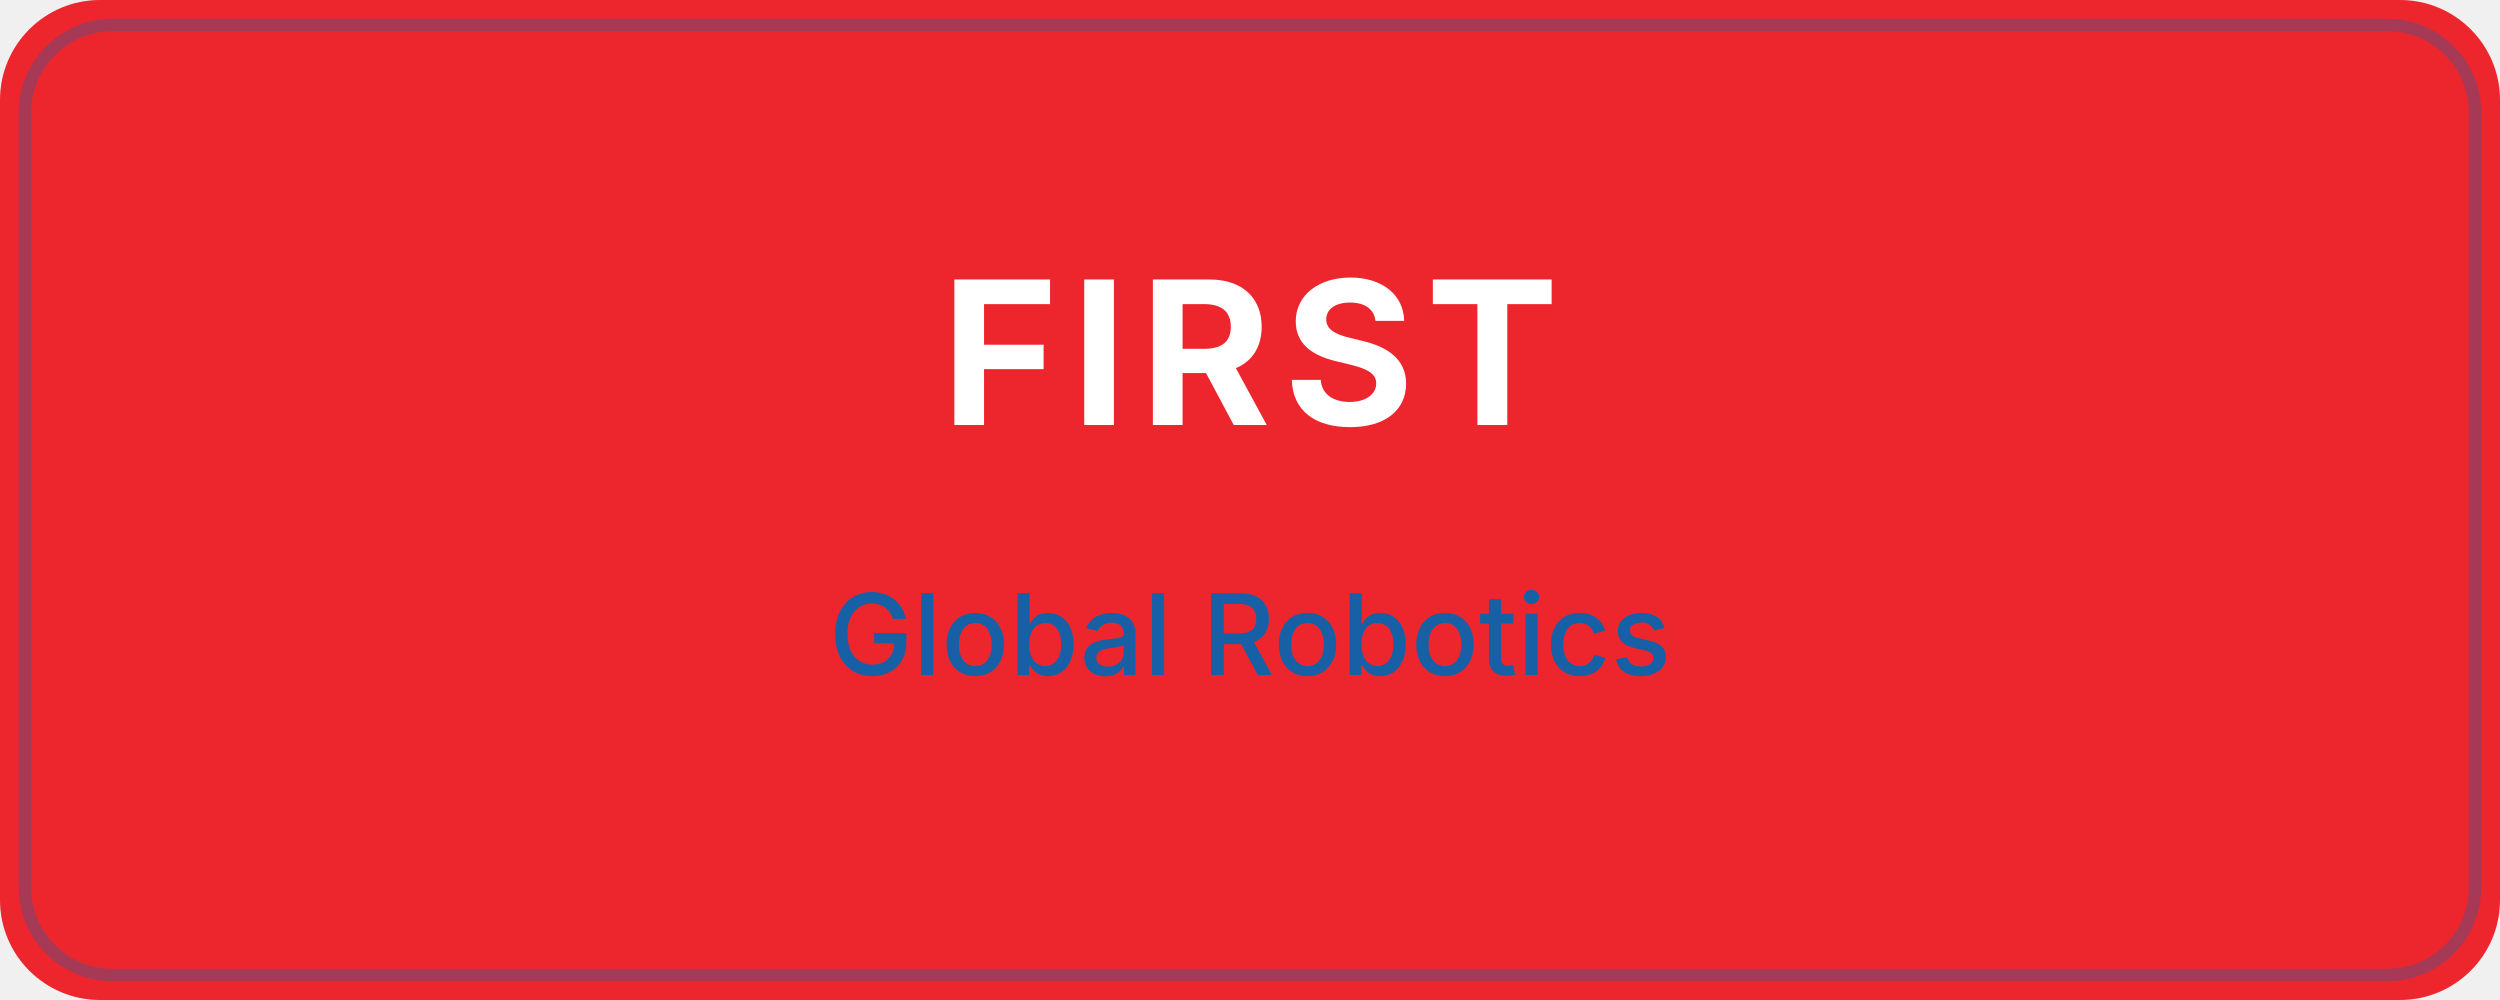
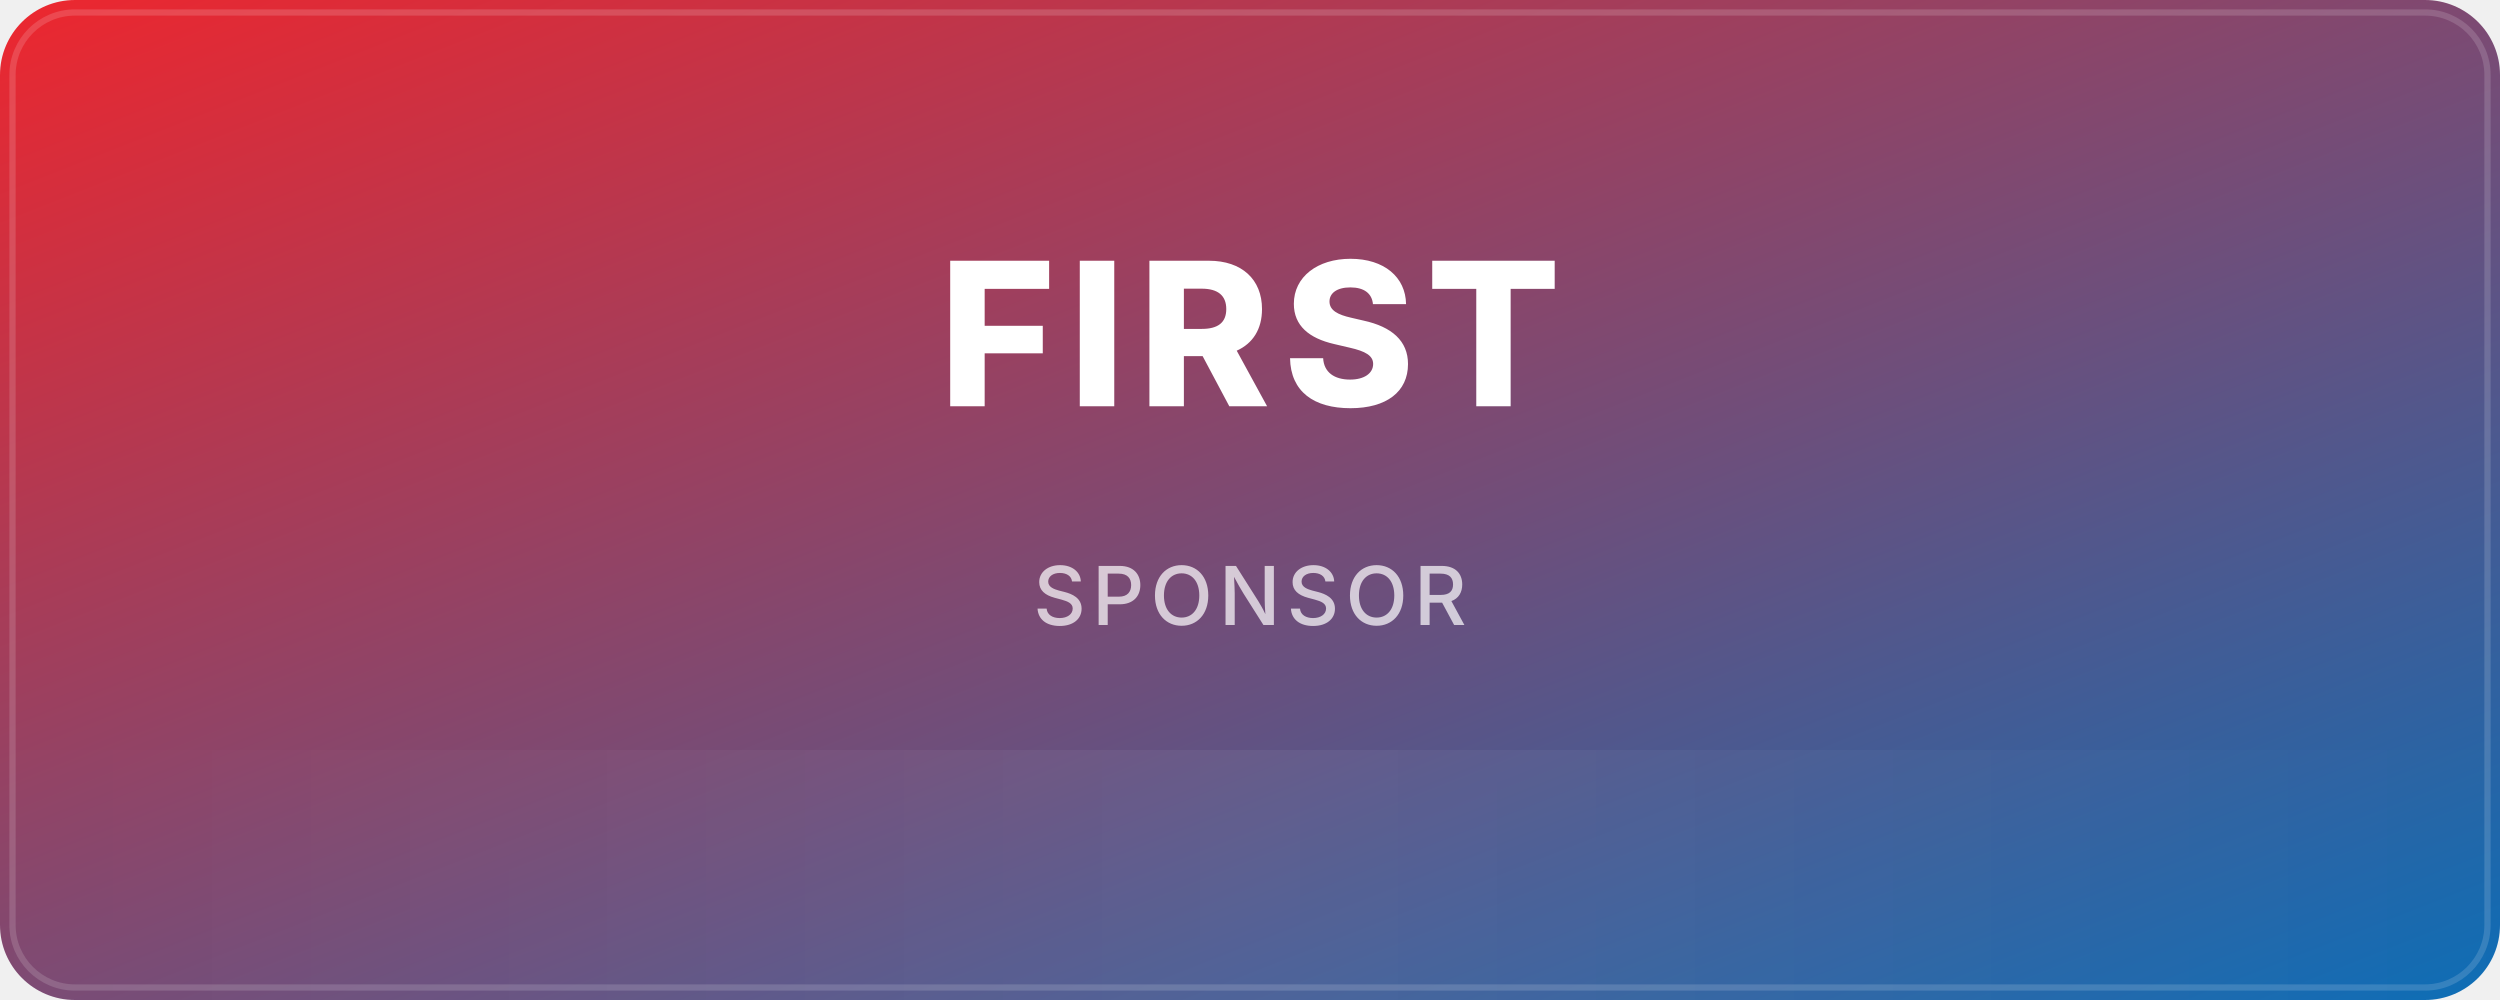
- <svg xmlns="http://www.w3.org/2000/svg" viewBox="0 0 200 80">
-   <rect width="200" height="80" rx="8" fill="#ED1C24" opacity="0.95" />
-   <rect x="2" y="2" width="196" height="76" rx="7" fill="none" stroke="#0066B3" stroke-width="1" opacity="0.3" />
-   <text x="100" y="34" font-family="system-ui, -apple-system, sans-serif" font-size="16" font-weight="700" fill="#FFFFFF" text-anchor="middle" letter-spacing="1">FIRST</text>
-   <text x="100" y="54" font-family="system-ui, -apple-system, sans-serif" font-size="9" font-weight="500" fill="#0066B3" text-anchor="middle" opacity="0.9">Global Robotics</text>
+ <svg xmlns="http://www.w3.org/2000/svg" viewBox="0 0 400 160">
+   <defs>
+     <linearGradient id="bg-first" x1="0%" y1="0%" x2="100%" y2="100%">
+       <stop offset="0%" style="stop-color:#ED1C24;stop-opacity:0.95" />
+       <stop offset="100%" style="stop-color:#0066B3;stop-opacity:0.95" />
+     </linearGradient>
+     <linearGradient id="shimmer-first" x1="0%" y1="0%" x2="100%" y2="0%">
+       <stop offset="0%" style="stop-color:rgba(255,255,255,0)" />
+       <stop offset="50%" style="stop-color:rgba(255,255,255,0.1)" />
+       <stop offset="100%" style="stop-color:rgba(255,255,255,0)" />
+     </linearGradient>
+   </defs>
+   <rect width="400" height="160" rx="12" fill="url(#bg-first)" />
+   <rect x="2" y="2" width="396" height="156" rx="10" fill="none" stroke="rgba(255,255,255,0.15)" stroke-width="1" />
+   <rect y="120" width="400" height="40" fill="url(#shimmer-first)" opacity="0.5" />
+   <text x="200" y="65" font-family="system-ui,-apple-system,sans-serif" font-size="32" font-weight="800" fill="#FFFFFF" text-anchor="middle" letter-spacing="2">FIRST</text>
+   <text x="200" y="100" font-family="system-ui,-apple-system,sans-serif" font-size="13" font-weight="500" fill="#FFFFFF" text-anchor="middle" opacity="0.7" letter-spacing="1">SPONSOR</text>
</svg>
